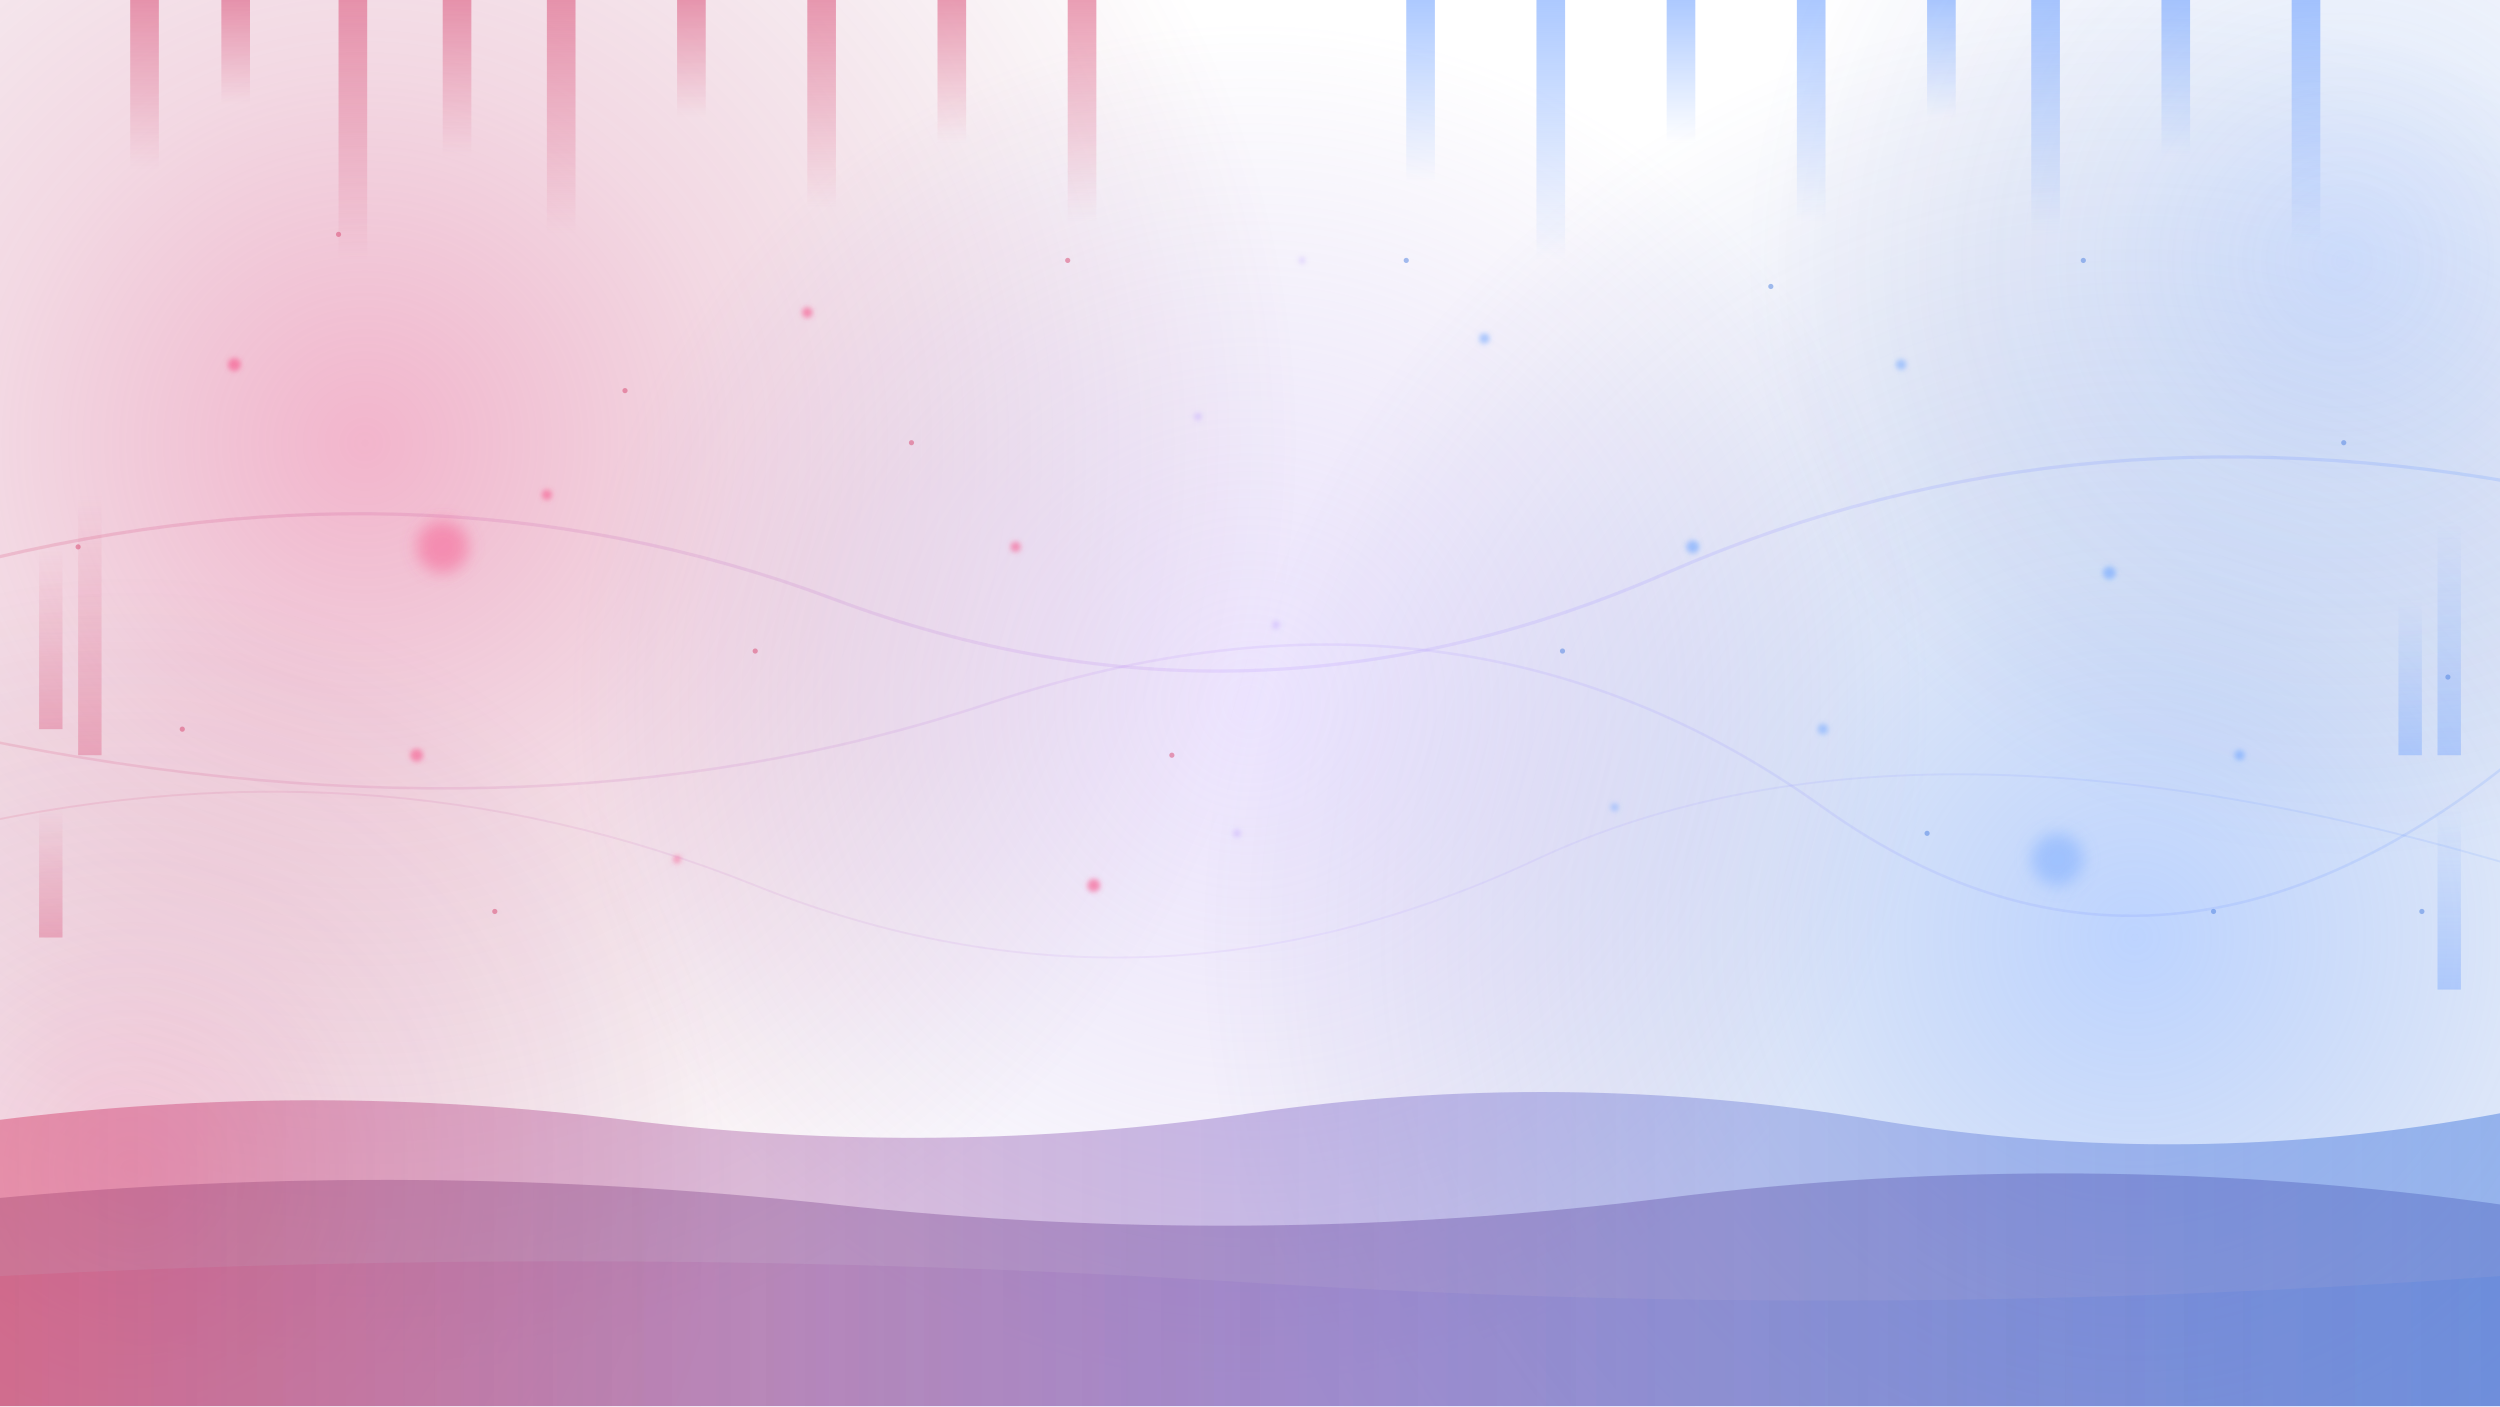
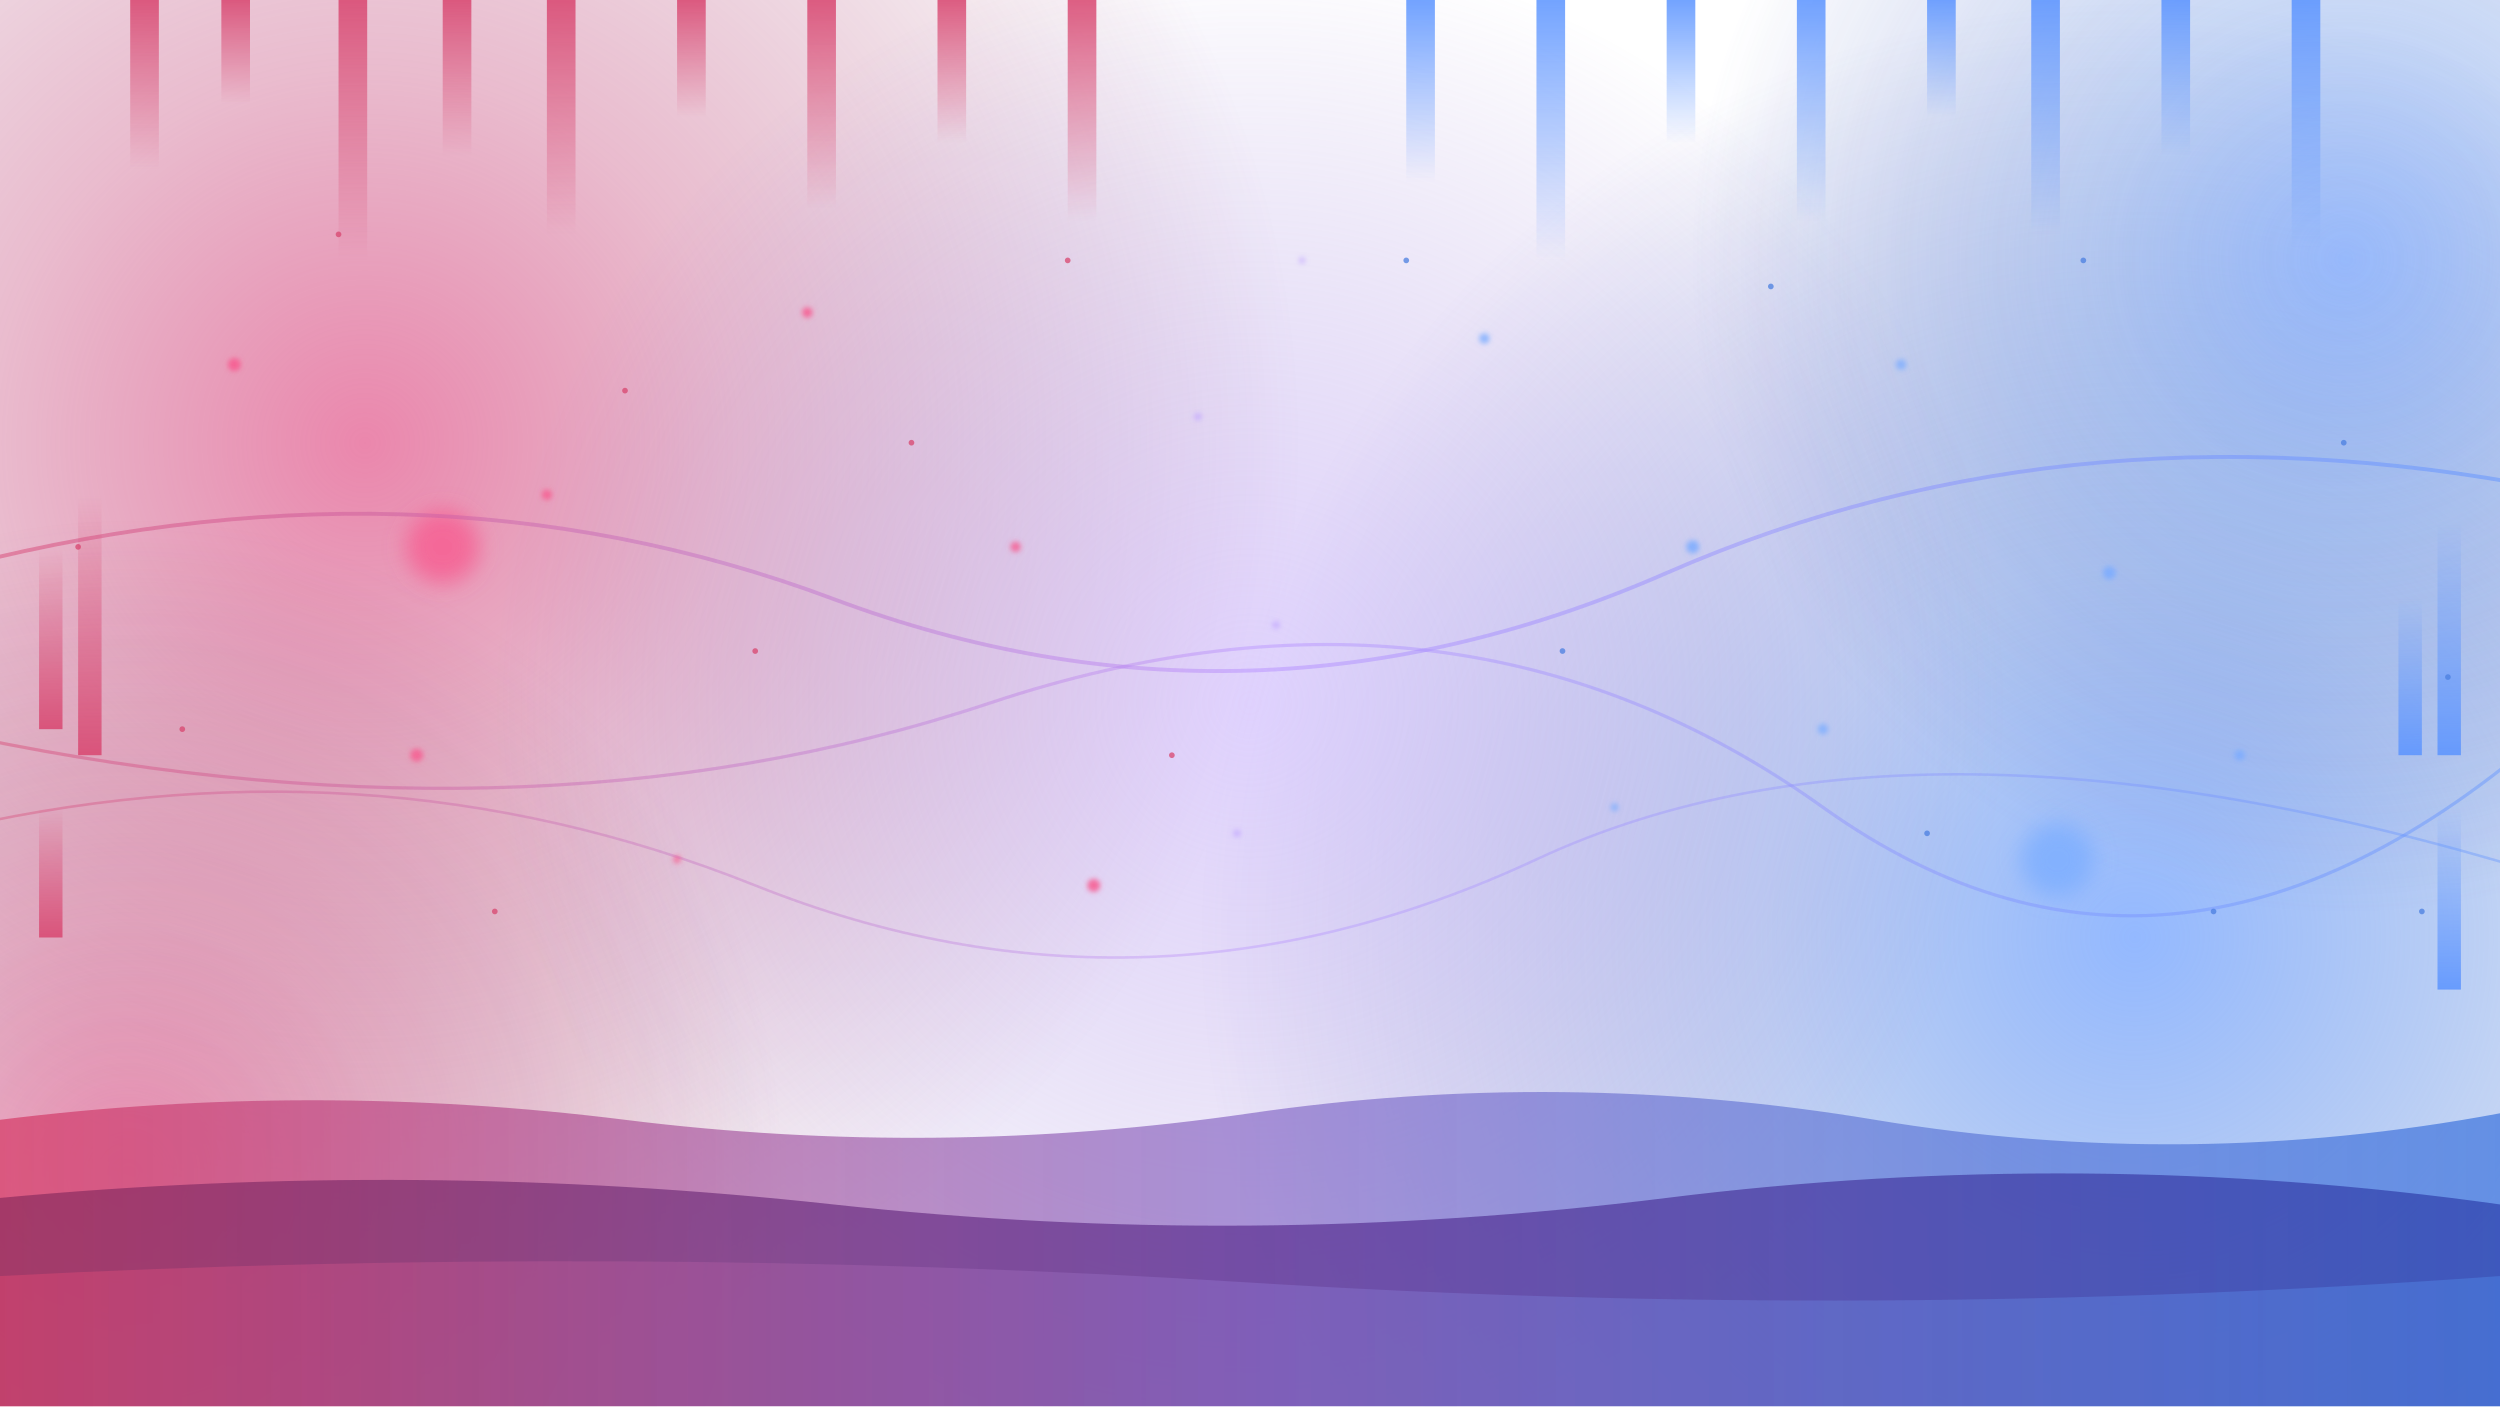
<svg xmlns="http://www.w3.org/2000/svg" viewBox="0 0 1920 1080" preserveAspectRatio="xMidYMid slice">
  <defs>
    <radialGradient id="redSource" cx="50%" cy="50%" r="50%">
-       <stop offset="0%" stop-color="#e04680" stop-opacity="0.4" />
-       <stop offset="40%" stop-color="#c23e73" stop-opacity="0.2" />
+       <stop offset="0%" stop-color="#e04680" stop-opacity="0.65" />
+       <stop offset="40%" stop-color="#c23e73" stop-opacity="0.35" />
      <stop offset="100%" stop-color="#8b2a5c" stop-opacity="0" />
    </radialGradient>
    <radialGradient id="blueSource" cx="50%" cy="50%" r="50%">
-       <stop offset="0%" stop-color="#5a93ff" stop-opacity="0.4" />
-       <stop offset="40%" stop-color="#4b7fe0" stop-opacity="0.2" />
+       <stop offset="0%" stop-color="#5a93ff" stop-opacity="0.65" />
+       <stop offset="40%" stop-color="#4b7fe0" stop-opacity="0.35" />
      <stop offset="100%" stop-color="#2a3dab" stop-opacity="0" />
    </radialGradient>
    <radialGradient id="centerFusion" cx="50%" cy="50%" r="50%">
-       <stop offset="0%" stop-color="#c3a8ff" stop-opacity="0.3" />
+       <stop offset="0%" stop-color="#c3a8ff" stop-opacity="0.5" />
      <stop offset="100%" stop-color="#8c6fc9" stop-opacity="0" />
    </radialGradient>
    <linearGradient id="waveRedBlue" x1="0%" y1="0%" x2="100%" y2="0%">
-       <stop offset="0%" stop-color="#d8456f" stop-opacity="0.5" />
-       <stop offset="30%" stop-color="#a85ba3" stop-opacity="0.4" />
-       <stop offset="50%" stop-color="#8c6fc9" stop-opacity="0.45" />
-       <stop offset="70%" stop-color="#6a7bd6" stop-opacity="0.4" />
-       <stop offset="100%" stop-color="#4b7fe0" stop-opacity="0.5" />
+       <stop offset="0%" stop-color="#d8456f" stop-opacity="0.8" />
+       <stop offset="30%" stop-color="#a85ba3" stop-opacity="0.7" />
+       <stop offset="50%" stop-color="#8c6fc9" stop-opacity="0.72" />
+       <stop offset="70%" stop-color="#6a7bd6" stop-opacity="0.7" />
+       <stop offset="100%" stop-color="#4b7fe0" stop-opacity="0.8" />
    </linearGradient>
    <linearGradient id="waveDeep" x1="0%" y1="0%" x2="100%" y2="0%">
-       <stop offset="0%" stop-color="#8b2a5c" stop-opacity="0.4" />
-       <stop offset="50%" stop-color="#5a2e8f" stop-opacity="0.45" />
-       <stop offset="100%" stop-color="#2a3dab" stop-opacity="0.4" />
+       <stop offset="0%" stop-color="#8b2a5c" stop-opacity="0.7" />
+       <stop offset="50%" stop-color="#5a2e8f" stop-opacity="0.72" />
+       <stop offset="100%" stop-color="#2a3dab" stop-opacity="0.7" />
    </linearGradient>
    <linearGradient id="barRedT" x1="0" y1="0%" x2="0" y2="100%">
-       <stop offset="0%" stop-color="#d8456f" stop-opacity="0.5" />
+       <stop offset="0%" stop-color="#d8456f" stop-opacity="0.85" />
      <stop offset="100%" stop-color="#d8456f" stop-opacity="0" />
    </linearGradient>
    <linearGradient id="barBlueT" x1="0" y1="0%" x2="0" y2="100%">
-       <stop offset="0%" stop-color="#5a93ff" stop-opacity="0.5" />
+       <stop offset="0%" stop-color="#5a93ff" stop-opacity="0.85" />
      <stop offset="100%" stop-color="#5a93ff" stop-opacity="0" />
    </linearGradient>
    <linearGradient id="barRedB" x1="0" y1="100%" x2="0" y2="0%">
-       <stop offset="0%" stop-color="#d8456f" stop-opacity="0.5" />
+       <stop offset="0%" stop-color="#d8456f" stop-opacity="0.85" />
      <stop offset="100%" stop-color="#d8456f" stop-opacity="0" />
    </linearGradient>
    <linearGradient id="barBlueB" x1="0" y1="100%" x2="0" y2="0%">
-       <stop offset="0%" stop-color="#5a93ff" stop-opacity="0.5" />
+       <stop offset="0%" stop-color="#5a93ff" stop-opacity="0.85" />
      <stop offset="100%" stop-color="#5a93ff" stop-opacity="0" />
    </linearGradient>
    <linearGradient id="flowStroke" x1="0%" y1="0%" x2="100%" y2="0%">
-       <stop offset="0%" stop-color="#d8456f" stop-opacity="0.35" />
-       <stop offset="50%" stop-color="#b48aff" stop-opacity="0.3" />
-       <stop offset="100%" stop-color="#5a93ff" stop-opacity="0.35" />
+       <stop offset="0%" stop-color="#d8456f" stop-opacity="0.6" />
+       <stop offset="50%" stop-color="#b48aff" stop-opacity="0.55" />
+       <stop offset="100%" stop-color="#5a93ff" stop-opacity="0.6" />
    </linearGradient>
    <filter id="softGlow" x="-100%" y="-100%" width="300%" height="300%">
      <feGaussianBlur stdDeviation="2" />
    </filter>
    <filter id="bigGlow" x="-100%" y="-100%" width="300%" height="300%">
-       <feGaussianBlur stdDeviation="6" />
+       <feGaussianBlur stdDeviation="8" />
    </filter>
  </defs>
  <circle cx="280" cy="340" r="720" fill="url(#redSource)" />
  <circle cx="1640" cy="720" r="720" fill="url(#blueSource)" />
-   <circle cx="100" cy="900" r="460" fill="url(#redSource)" opacity="0.6" />
-   <circle cx="1800" cy="200" r="460" fill="url(#blueSource)" opacity="0.6" />
-   <circle cx="960" cy="540" r="520" fill="url(#centerFusion)" />
+   <circle cx="100" cy="900" r="500" fill="url(#redSource)" opacity="0.85" />
+   <circle cx="1800" cy="200" r="500" fill="url(#blueSource)" opacity="0.85" />
+   <circle cx="960" cy="540" r="580" fill="url(#centerFusion)" />
  <g filter="url(#bigGlow)">
-     <circle cx="340" cy="420" r="20" fill="#f85a8f" opacity="0.5" />
-     <circle cx="1580" cy="660" r="20" fill="#7aacff" opacity="0.5" />
+     <circle cx="340" cy="420" r="28" fill="#f85a8f" opacity="0.75" />
+     <circle cx="1580" cy="660" r="28" fill="#7aacff" opacity="0.75" />
  </g>
-   <path d="M -50,440 Q 320,340 640,460 T 1280,440 T 1980,380" fill="none" stroke="url(#flowStroke)" stroke-width="2.5" opacity="0.6" />
-   <path d="M -50,560 Q 400,660 760,540 T 1400,620 T 1980,540" fill="none" stroke="url(#flowStroke)" stroke-width="2" opacity="0.5" />
-   <path d="M -50,640 Q 280,560 580,680 T 1180,660 T 1980,680" fill="none" stroke="url(#flowStroke)" stroke-width="1.5" opacity="0.4" />
+   <path d="M -50,440 Q 320,340 640,460 T 1280,440 T 1980,380" fill="none" stroke="url(#flowStroke)" stroke-width="3" opacity="0.85" />
+   <path d="M -50,560 Q 400,660 760,540 T 1400,620 T 1980,540" fill="none" stroke="url(#flowStroke)" stroke-width="2.5" opacity="0.75" />
+   <path d="M -50,640 Q 280,560 580,680 T 1180,660 T 1980,680" fill="none" stroke="url(#flowStroke)" stroke-width="2" opacity="0.65" />
  <path d="M 0,860 Q 240,830 480,860 T 960,855 T 1440,860 T 1920,855 L 1920,1080 L 0,1080 Z" fill="url(#waveRedBlue)" />
-   <path d="M 0,920 Q 320,890 640,925 T 1280,920 T 1920,925 L 1920,1080 L 0,1080 Z" fill="url(#waveDeep)" opacity="0.7" />
-   <path d="M 0,980 Q 480,955 960,985 T 1920,980 L 1920,1080 L 0,1080 Z" fill="url(#waveRedBlue)" opacity="0.5" />
+   <path d="M 0,920 Q 320,890 640,925 T 1280,920 T 1920,925 L 1920,1080 L 0,1080 Z" fill="url(#waveDeep)" opacity="0.95" />
+   <path d="M 0,980 Q 480,955 960,985 T 1920,980 L 1920,1080 L 0,1080 Z" fill="url(#waveRedBlue)" opacity="0.7" />
  <g>
    <rect x="100" y="0" width="22" height="130" fill="url(#barRedT)" />
    <rect x="170" y="0" width="22" height="80" fill="url(#barRedT)" />
    <rect x="260" y="0" width="22" height="200" fill="url(#barRedT)" />
    <rect x="340" y="0" width="22" height="120" fill="url(#barRedT)" />
    <rect x="420" y="0" width="22" height="180" fill="url(#barRedT)" />
    <rect x="520" y="0" width="22" height="90" fill="url(#barRedT)" />
    <rect x="620" y="0" width="22" height="160" fill="url(#barRedT)" />
    <rect x="720" y="0" width="22" height="110" fill="url(#barRedT)" />
    <rect x="820" y="0" width="22" height="170" fill="url(#barRedT)" />
    <rect x="1080" y="0" width="22" height="140" fill="url(#barBlueT)" />
    <rect x="1180" y="0" width="22" height="200" fill="url(#barBlueT)" />
    <rect x="1280" y="0" width="22" height="110" fill="url(#barBlueT)" />
    <rect x="1380" y="0" width="22" height="170" fill="url(#barBlueT)" />
    <rect x="1480" y="0" width="22" height="90" fill="url(#barBlueT)" />
    <rect x="1560" y="0" width="22" height="180" fill="url(#barBlueT)" />
    <rect x="1660" y="0" width="22" height="120" fill="url(#barBlueT)" />
    <rect x="1760" y="0" width="22" height="190" fill="url(#barBlueT)" />
  </g>
-   <g opacity="0.65">
+   <g>
    <rect x="30" y="420" width="18" height="140" fill="url(#barRedB)" />
    <rect x="60" y="380" width="18" height="200" fill="url(#barRedB)" />
    <rect x="30" y="620" width="18" height="100" fill="url(#barRedB)" />
    <rect x="1872" y="400" width="18" height="180" fill="url(#barBlueB)" />
    <rect x="1842" y="460" width="18" height="120" fill="url(#barBlueB)" />
    <rect x="1872" y="620" width="18" height="140" fill="url(#barBlueB)" />
  </g>
  <g filter="url(#softGlow)">
-     <circle cx="180" cy="280" r="5" fill="#f85a8f" opacity="0.65" />
-     <circle cx="420" cy="380" r="4" fill="#f85a8f" opacity="0.6" />
-     <circle cx="620" cy="240" r="4" fill="#f85a8f" opacity="0.65" />
-     <circle cx="320" cy="580" r="5" fill="#f85a8f" opacity="0.6" />
-     <circle cx="520" cy="660" r="3" fill="#f85a8f" opacity="0.55" />
-     <circle cx="780" cy="420" r="4" fill="#f85a8f" opacity="0.6" />
-     <circle cx="840" cy="680" r="5" fill="#f85a8f" opacity="0.65" />
+     <circle cx="180" cy="280" r="5" fill="#f85a8f" opacity="0.85" />
+     <circle cx="420" cy="380" r="4" fill="#f85a8f" opacity="0.8" />
+     <circle cx="620" cy="240" r="4" fill="#f85a8f" opacity="0.85" />
+     <circle cx="320" cy="580" r="5" fill="#f85a8f" opacity="0.8" />
+     <circle cx="520" cy="660" r="3" fill="#f85a8f" opacity="0.75" />
+     <circle cx="780" cy="420" r="4" fill="#f85a8f" opacity="0.8" />
+     <circle cx="840" cy="680" r="5" fill="#f85a8f" opacity="0.85" />
  </g>
-   <g opacity="0.5">
-     <circle cx="60" cy="420" r="2" fill="#d8456f" />
-     <circle cx="140" cy="560" r="2" fill="#d8456f" />
-     <circle cx="260" cy="180" r="2" fill="#d8456f" />
-     <circle cx="380" cy="700" r="2" fill="#d8456f" />
-     <circle cx="480" cy="300" r="2" fill="#d8456f" />
-     <circle cx="580" cy="500" r="2" fill="#d8456f" />
-     <circle cx="700" cy="340" r="2" fill="#d8456f" />
-     <circle cx="820" cy="200" r="2" fill="#d8456f" />
-     <circle cx="900" cy="580" r="2" fill="#d8456f" />
+   <g opacity="0.75">
+     <circle cx="60" cy="420" r="2.2" fill="#d8456f" />
+     <circle cx="140" cy="560" r="2.2" fill="#d8456f" />
+     <circle cx="260" cy="180" r="2.2" fill="#d8456f" />
+     <circle cx="380" cy="700" r="2.2" fill="#d8456f" />
+     <circle cx="480" cy="300" r="2.2" fill="#d8456f" />
+     <circle cx="580" cy="500" r="2.2" fill="#d8456f" />
+     <circle cx="700" cy="340" r="2.2" fill="#d8456f" />
+     <circle cx="820" cy="200" r="2.2" fill="#d8456f" />
+     <circle cx="900" cy="580" r="2.2" fill="#d8456f" />
  </g>
  <g filter="url(#softGlow)">
-     <circle cx="1140" cy="260" r="4" fill="#7aacff" opacity="0.6" />
-     <circle cx="1300" cy="420" r="5" fill="#7aacff" opacity="0.65" />
-     <circle cx="1460" cy="280" r="4" fill="#7aacff" opacity="0.6" />
-     <circle cx="1620" cy="440" r="5" fill="#7aacff" opacity="0.65" />
-     <circle cx="1240" cy="620" r="3" fill="#7aacff" opacity="0.55" />
-     <circle cx="1400" cy="560" r="4" fill="#7aacff" opacity="0.6" />
-     <circle cx="1720" cy="580" r="4" fill="#7aacff" opacity="0.65" />
+     <circle cx="1140" cy="260" r="4" fill="#7aacff" opacity="0.8" />
+     <circle cx="1300" cy="420" r="5" fill="#7aacff" opacity="0.85" />
+     <circle cx="1460" cy="280" r="4" fill="#7aacff" opacity="0.8" />
+     <circle cx="1620" cy="440" r="5" fill="#7aacff" opacity="0.85" />
+     <circle cx="1240" cy="620" r="3" fill="#7aacff" opacity="0.75" />
+     <circle cx="1400" cy="560" r="4" fill="#7aacff" opacity="0.8" />
+     <circle cx="1720" cy="580" r="4" fill="#7aacff" opacity="0.85" />
  </g>
-   <g opacity="0.5">
-     <circle cx="1080" cy="200" r="2" fill="#4b7fe0" />
-     <circle cx="1200" cy="500" r="2" fill="#4b7fe0" />
-     <circle cx="1360" cy="220" r="2" fill="#4b7fe0" />
-     <circle cx="1480" cy="640" r="2" fill="#4b7fe0" />
-     <circle cx="1600" cy="200" r="2" fill="#4b7fe0" />
-     <circle cx="1700" cy="700" r="2" fill="#4b7fe0" />
-     <circle cx="1800" cy="340" r="2" fill="#4b7fe0" />
-     <circle cx="1880" cy="520" r="2" fill="#4b7fe0" />
-     <circle cx="1860" cy="700" r="2" fill="#4b7fe0" />
+   <g opacity="0.75">
+     <circle cx="1080" cy="200" r="2.2" fill="#4b7fe0" />
+     <circle cx="1200" cy="500" r="2.2" fill="#4b7fe0" />
+     <circle cx="1360" cy="220" r="2.2" fill="#4b7fe0" />
+     <circle cx="1480" cy="640" r="2.2" fill="#4b7fe0" />
+     <circle cx="1600" cy="200" r="2.2" fill="#4b7fe0" />
+     <circle cx="1700" cy="700" r="2.2" fill="#4b7fe0" />
+     <circle cx="1800" cy="340" r="2.2" fill="#4b7fe0" />
+     <circle cx="1880" cy="520" r="2.2" fill="#4b7fe0" />
+     <circle cx="1860" cy="700" r="2.2" fill="#4b7fe0" />
  </g>
  <g filter="url(#softGlow)">
-     <circle cx="920" cy="320" r="3" fill="#c3a8ff" opacity="0.5" />
-     <circle cx="980" cy="480" r="3" fill="#c3a8ff" opacity="0.5" />
-     <circle cx="950" cy="640" r="3" fill="#c3a8ff" opacity="0.5" />
-     <circle cx="1000" cy="200" r="2.5" fill="#c3a8ff" opacity="0.45" />
+     <circle cx="920" cy="320" r="3" fill="#c3a8ff" opacity="0.75" />
+     <circle cx="980" cy="480" r="3" fill="#c3a8ff" opacity="0.75" />
+     <circle cx="950" cy="640" r="3" fill="#c3a8ff" opacity="0.75" />
+     <circle cx="1000" cy="200" r="2.5" fill="#c3a8ff" opacity="0.7" />
  </g>
</svg>
